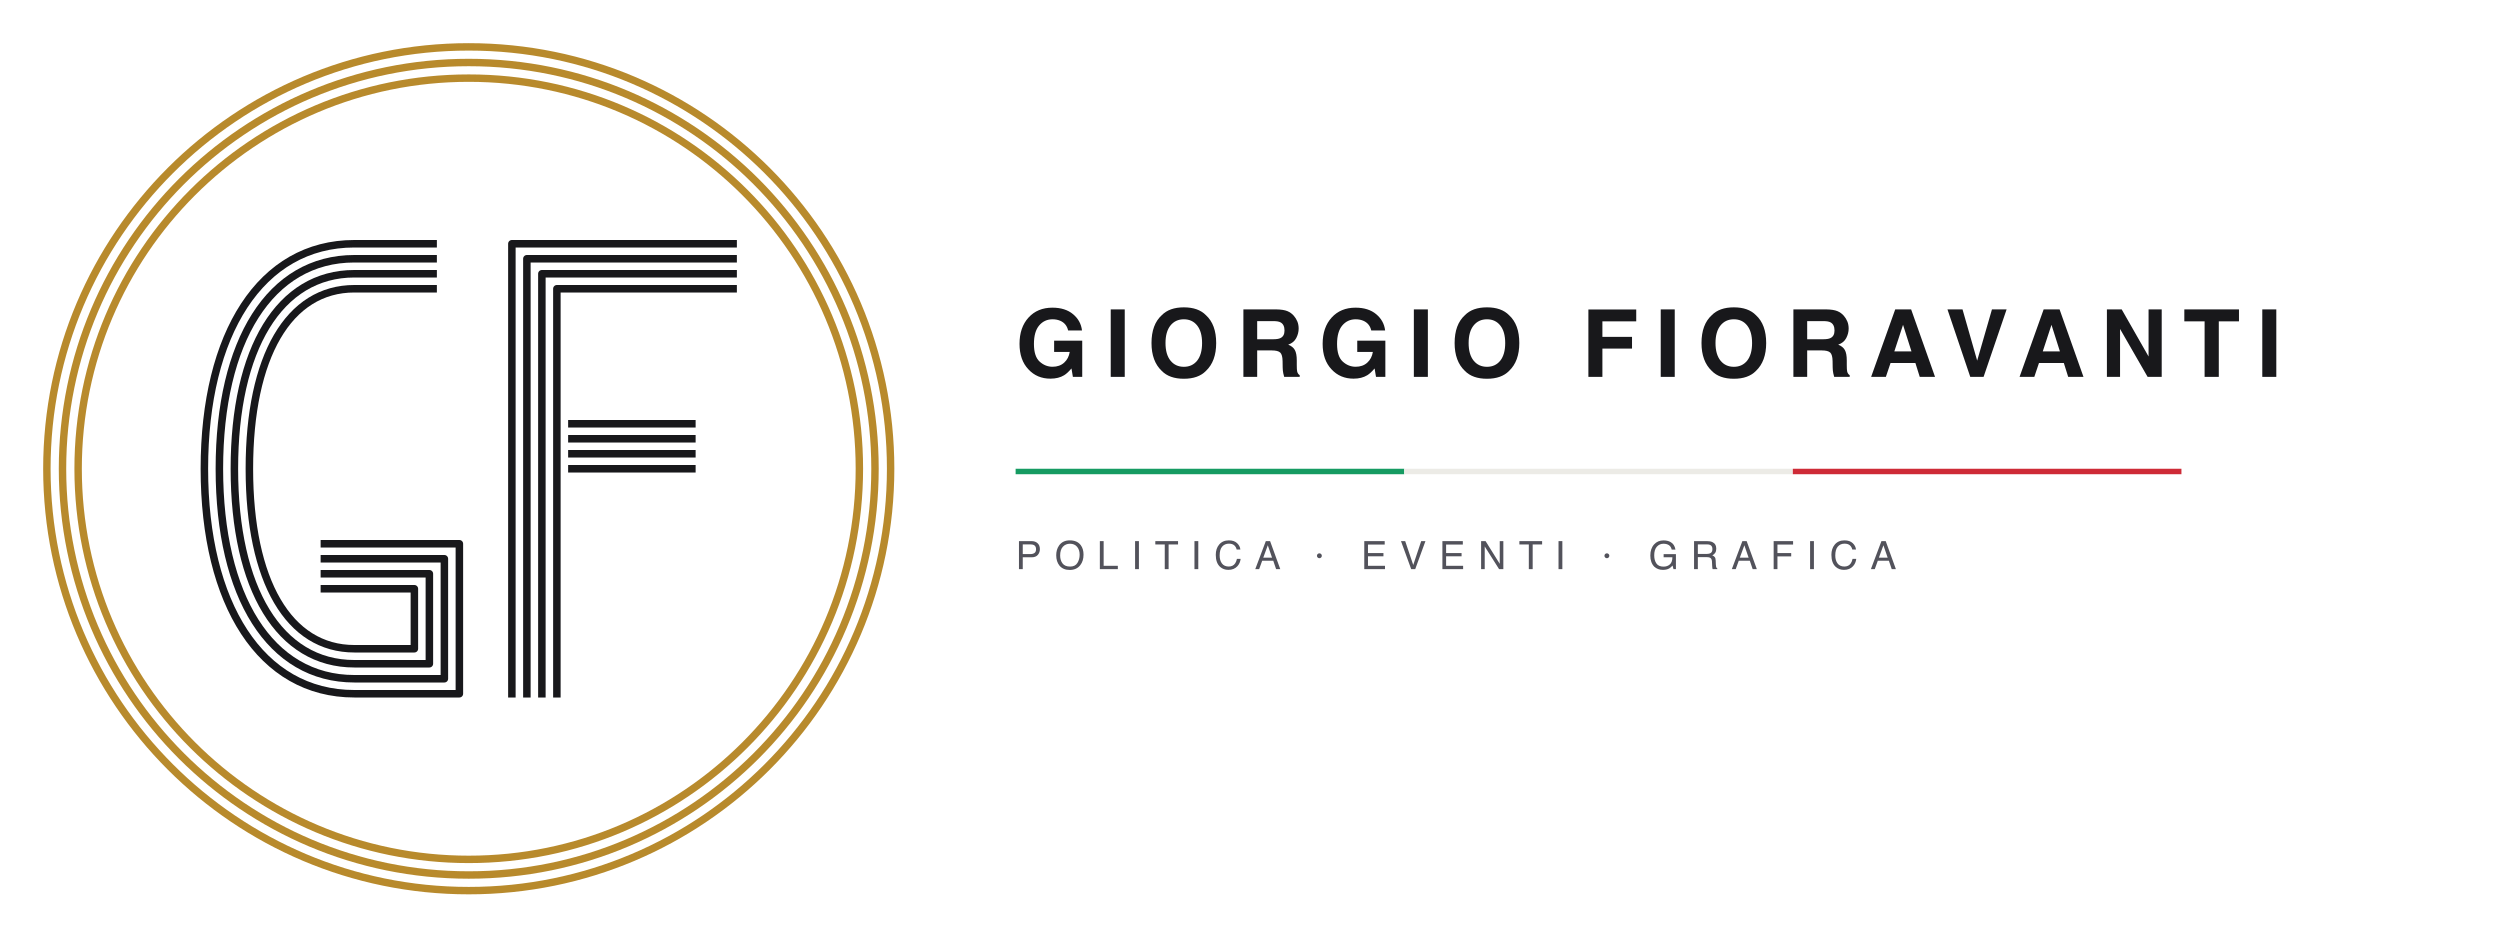
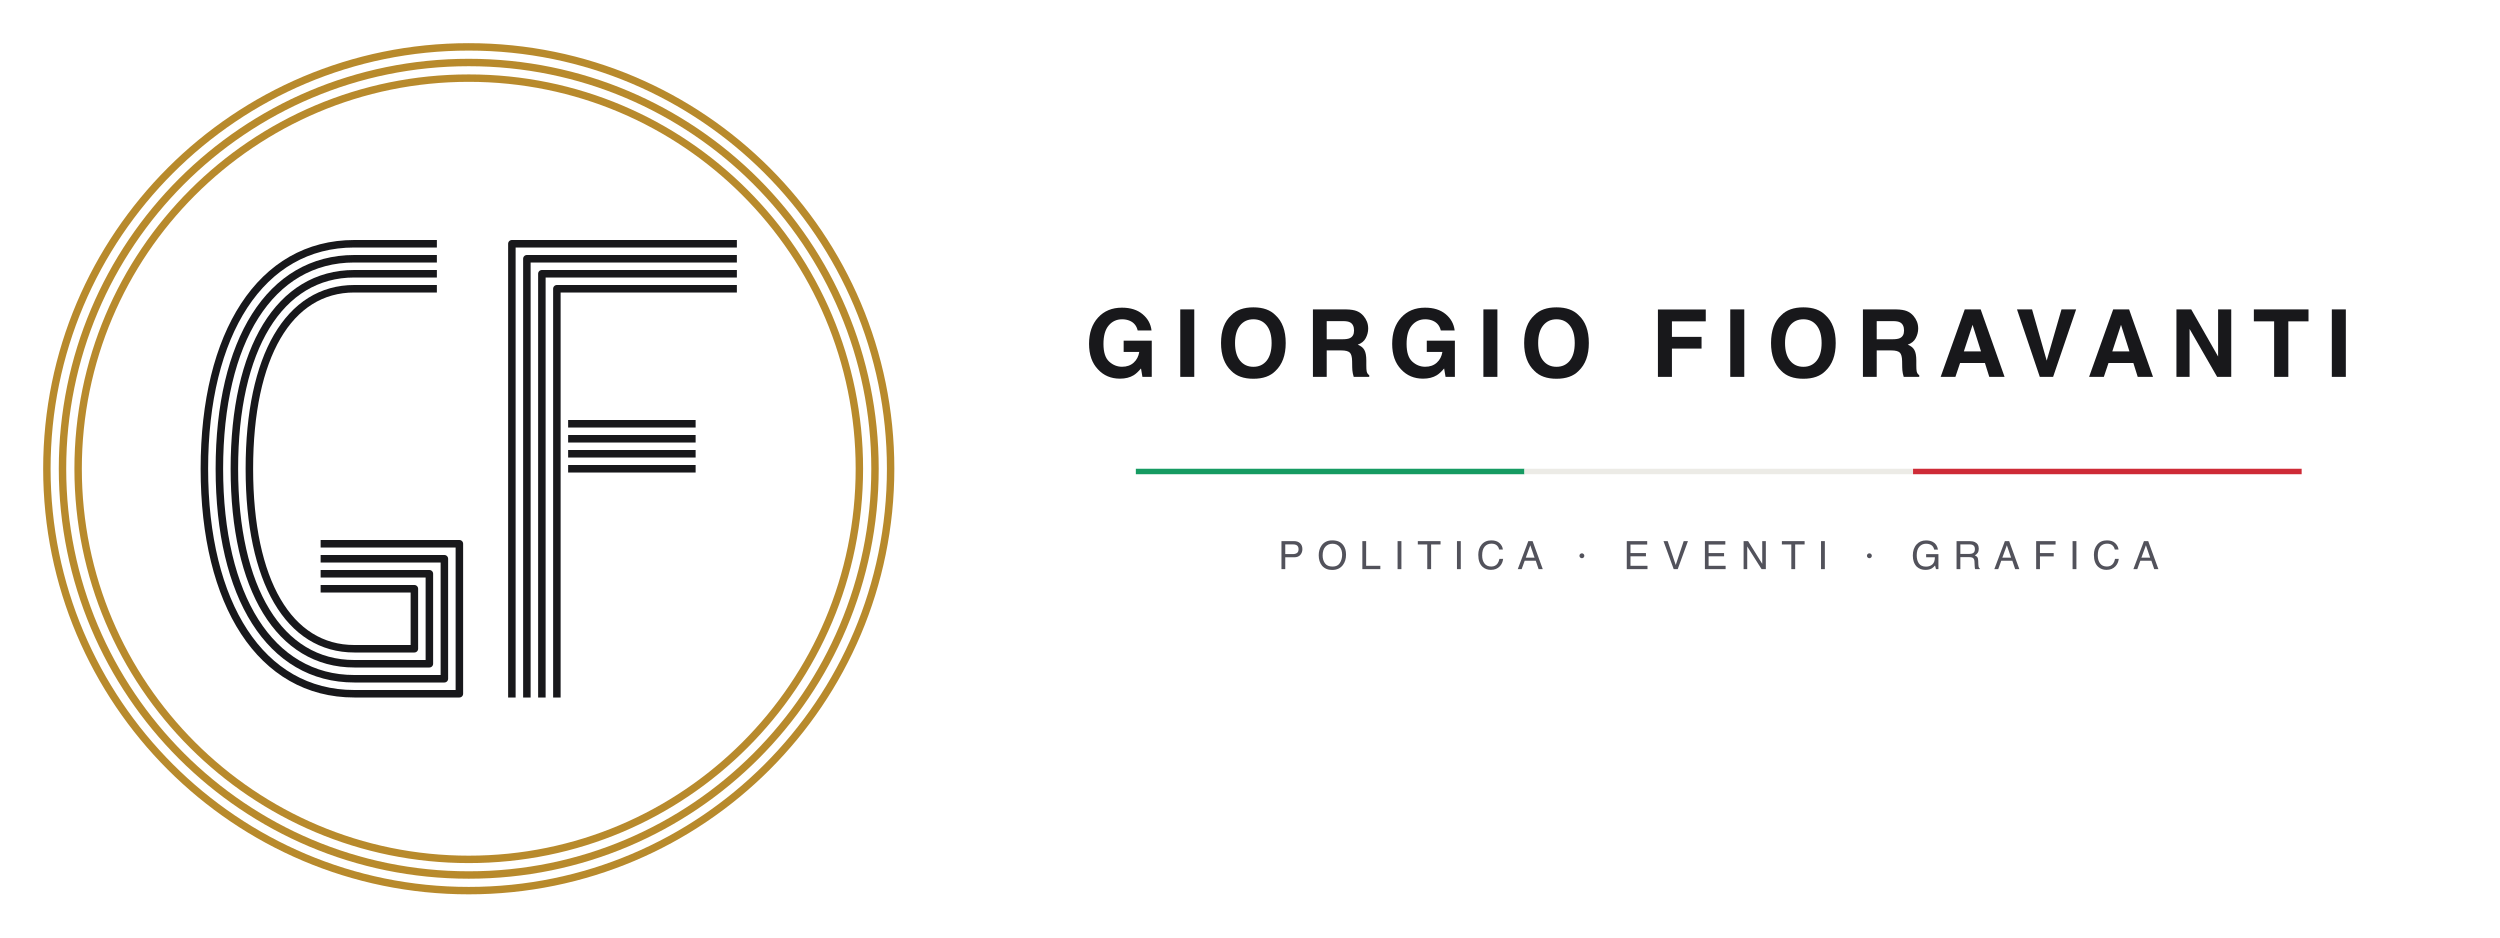
<svg xmlns="http://www.w3.org/2000/svg" xmlns:xlink="http://www.w3.org/1999/xlink" viewBox="0 0 1600 600" role="img" aria-labelledby="title desc">
  <circle cx="300" cy="300" r="270" fill="none" stroke="#B88A2C" stroke-width="4.75" />
  <circle cx="300" cy="300" r="260" fill="none" stroke="#B88A2C" stroke-width="4.75" />
  <circle cx="300" cy="300" r="250" fill="none" stroke="#B88A2C" stroke-width="4.75" />
  <g transform="translate(300 300) scale(1.2) translate(23 0)" fill="none" stroke="#18181B" stroke-width="4" stroke-linecap="square" stroke-linejoin="round">
    <path d="M-42-120H-84C-134-120-164-72-164 0S-134 120-84 120H-28V40H-100" />
    <path d="M-42-112H-84C-129-112-156-68-156 0S-129 112-84 112H-36V48H-100" />
    <path d="M-42-104H-84C-124-104-148-64-148 0S-124 104-84 104H-44V56H-100" />
    <path d="M-42-96H-84C-119-96-140-60-140 0S-119 96-84 96H-52V64H-100" />
    <path d="M0 120V-120H118" />
    <path d="M8 120V-112H118" />
    <path d="M16 120V-104H118" />
    <path d="M24 120V-96H118" />
    <path d="M32-24H96" />
    <path d="M32-16H96" />
    <path d="M32-8H96" />
    <path d="M32 0H96" />
  </g>
-   <g transform="translate(650 195)">
+   <g transform="translate(694.5 195)">
    <defs>
      <g>
        <g id="horizontal-color-transparent-name-glyph-0-0">
          <path d="M 31.055 -1.055 C 28.672 0.41 25.742 1.141 22.266 1.141 C 16.543 1.141 11.855 -0.84 8.203 -4.805 C 4.395 -8.789 2.492 -14.238 2.492 -21.152 C 2.492 -28.145 4.414 -33.75 8.262 -37.969 C 12.109 -42.188 17.195 -44.297 23.523 -44.297 C 29.012 -44.297 33.422 -42.906 36.754 -40.121 C 40.082 -37.34 41.992 -33.867 42.48 -29.707 L 33.602 -29.707 C 32.918 -32.656 31.25 -34.719 28.594 -35.891 C 27.109 -36.535 25.461 -36.855 23.641 -36.855 C 20.164 -36.855 17.309 -35.543 15.074 -32.914 C 12.836 -30.289 11.719 -26.336 11.719 -21.062 C 11.719 -15.75 12.93 -11.992 15.352 -9.785 C 17.773 -7.578 20.527 -6.477 23.613 -6.477 C 26.641 -6.477 29.121 -7.348 31.055 -9.098 C 32.988 -10.844 34.18 -13.133 34.629 -15.969 L 24.641 -15.969 L 24.641 -23.172 L 42.625 -23.172 L 42.625 0 L 36.648 0 L 35.742 -5.391 C 34.004 -3.34 32.441 -1.895 31.055 -1.055 Z M 31.055 -1.055 " />
        </g>
        <g id="horizontal-color-transparent-name-glyph-0-1">
          <path d="M 3.867 -43.184 L 12.832 -43.184 L 12.832 0 L 3.867 0 Z M 3.867 -43.184 " />
        </g>
        <g id="horizontal-color-transparent-name-glyph-0-2">
          <path d="M 23.672 1.203 C 17.5 1.203 12.781 -0.477 9.523 -3.836 C 5.148 -7.957 2.961 -13.898 2.961 -21.648 C 2.961 -29.559 5.148 -35.5 9.523 -39.461 C 12.785 -42.82 17.5 -44.5 23.672 -44.5 C 29.844 -44.5 34.562 -42.82 37.82 -39.461 C 42.176 -35.496 44.355 -29.562 44.355 -21.648 C 44.355 -13.895 42.18 -7.961 37.82 -3.836 C 34.559 -0.477 29.844 1.203 23.672 1.203 Z M 32.195 -10.398 C 34.285 -13.035 35.332 -16.789 35.332 -21.648 C 35.332 -26.492 34.281 -30.238 32.184 -32.887 C 30.082 -35.531 27.246 -36.855 23.672 -36.855 C 20.098 -36.855 17.246 -35.539 15.117 -32.898 C 12.988 -30.262 11.922 -26.516 11.922 -21.648 C 11.922 -16.785 12.988 -13.039 15.117 -10.398 C 17.246 -7.762 20.098 -6.445 23.672 -6.445 C 27.246 -6.445 30.086 -7.766 32.195 -10.398 Z M 32.195 -10.398 " />
        </g>
        <g id="horizontal-color-transparent-name-glyph-0-3">
          <path d="M 22.91 -16.934 L 13.594 -16.934 L 13.594 0 L 4.773 0 L 4.773 -43.184 L 25.957 -43.184 C 28.984 -43.125 31.312 -42.754 32.945 -42.07 C 34.574 -41.387 35.957 -40.383 37.09 -39.055 C 38.027 -37.961 38.77 -36.75 39.316 -35.422 C 39.863 -34.094 40.137 -32.578 40.137 -30.879 C 40.137 -28.828 39.617 -26.812 38.586 -24.828 C 37.551 -22.848 35.84 -21.445 33.457 -20.625 C 35.449 -19.824 36.859 -18.688 37.691 -17.211 C 38.52 -15.738 38.938 -13.484 38.938 -10.461 L 38.938 -7.559 C 38.938 -5.586 39.016 -4.25 39.172 -3.547 C 39.406 -2.434 39.953 -1.609 40.812 -1.086 L 40.812 0 L 30.879 0 C 30.605 -0.957 30.41 -1.727 30.293 -2.312 C 30.059 -3.523 29.93 -4.766 29.914 -6.035 L 29.852 -10.047 C 29.812 -12.801 29.312 -14.641 28.344 -15.555 C 27.379 -16.473 25.566 -16.934 22.91 -16.934 Z M 28.391 -24.785 C 30.188 -25.605 31.086 -27.227 31.086 -29.648 C 31.086 -32.266 30.215 -34.023 28.477 -34.922 C 27.5 -35.43 26.035 -35.684 24.082 -35.684 L 13.594 -35.684 L 13.594 -24.082 L 23.82 -24.082 C 25.852 -24.082 27.375 -24.316 28.391 -24.785 Z M 28.391 -24.785 " />
        </g>
        <g id="horizontal-color-transparent-name-glyph-0-4">
          <rect x="0" y="0" width="0" height="0" mask="url(#mask-0)" />
        </g>
        <g id="horizontal-color-transparent-name-glyph-0-5">
          <path d="M 35.188 -35.539 L 13.535 -35.539 L 13.535 -25.605 L 32.492 -25.605 L 32.492 -18.105 L 13.535 -18.105 L 13.535 0 L 4.57 0 L 4.57 -43.125 L 35.188 -43.125 Z M 35.188 -35.539 " />
        </g>
        <g id="horizontal-color-transparent-name-glyph-0-6">
          <path d="M 29.852 -8.875 L 13.945 -8.875 L 10.957 0 L 1.523 0 L 16.934 -43.184 L 27.129 -43.184 L 42.422 0 L 32.637 0 Z M 27.336 -16.32 L 21.945 -33.312 L 16.375 -16.32 Z M 27.336 -16.32 " />
        </g>
        <g id="horizontal-color-transparent-name-glyph-0-7">
          <path d="M 1.375 -43.184 L 11.016 -43.184 L 20.391 -10.398 L 29.852 -43.184 L 39.227 -43.184 L 24.492 0 L 15.969 0 Z M 1.375 -43.184 " />
        </g>
        <g id="horizontal-color-transparent-name-glyph-0-8">
          <path d="M 39.492 0 L 30.469 0 L 12.832 -30.672 L 12.832 0 L 4.422 0 L 4.422 -43.184 L 13.887 -43.184 L 31.086 -13.039 L 31.086 -43.184 L 39.492 -43.184 Z M 39.492 0 " />
        </g>
        <g id="horizontal-color-transparent-name-glyph-0-9">
          <path d="M 35.945 -43.184 L 35.945 -35.539 L 23.027 -35.539 L 23.027 0 L 13.945 0 L 13.945 -35.539 L 0.969 -35.539 L 0.969 -43.184 Z M 35.945 -43.184 " />
        </g>
      </g>
      <image id="horizontal-color-transparent-name-source-14" x="0" y="0" width="0" height="0" />
      <mask id="horizontal-color-transparent-name-mask-0">
        <use xlink:href="#horizontal-color-transparent-name-source-14" />
      </mask>
    </defs>
    <g fill="#18181B">
      <use xlink:href="#horizontal-color-transparent-name-glyph-0-0" x="0" y="46.201" />
      <use xlink:href="#horizontal-color-transparent-name-glyph-0-1" x="57" y="46.201" />
      <use xlink:href="#horizontal-color-transparent-name-glyph-0-2" x="84" y="46.201" />
      <use xlink:href="#horizontal-color-transparent-name-glyph-0-3" x="141" y="46.201" />
      <use xlink:href="#horizontal-color-transparent-name-glyph-0-0" x="194" y="46.201" />
      <use xlink:href="#horizontal-color-transparent-name-glyph-0-1" x="251" y="46.201" />
      <use xlink:href="#horizontal-color-transparent-name-glyph-0-2" x="278" y="46.201" />
      <use xlink:href="#horizontal-color-transparent-name-glyph-0-4" x="335" y="46.201" />
      <use xlink:href="#horizontal-color-transparent-name-glyph-0-5" x="362" y="46.201" />
      <use xlink:href="#horizontal-color-transparent-name-glyph-0-1" x="409" y="46.201" />
      <use xlink:href="#horizontal-color-transparent-name-glyph-0-2" x="436" y="46.201" />
      <use xlink:href="#horizontal-color-transparent-name-glyph-0-3" x="493" y="46.201" />
      <use xlink:href="#horizontal-color-transparent-name-glyph-0-6" x="546" y="46.201" />
      <use xlink:href="#horizontal-color-transparent-name-glyph-0-7" x="595" y="46.201" />
      <use xlink:href="#horizontal-color-transparent-name-glyph-0-6" x="641" y="46.201" />
      <use xlink:href="#horizontal-color-transparent-name-glyph-0-8" x="694" y="46.201" />
      <use xlink:href="#horizontal-color-transparent-name-glyph-0-9" x="747" y="46.201" />
      <use xlink:href="#horizontal-color-transparent-name-glyph-0-1" x="794" y="46.201" />
    </g>
  </g>
  <g>
-     <rect x="650" y="300" width="248.707" height="3.5" fill="#169B62" />
-     <rect x="898.707" y="300" width="248.707" height="3.5" fill="#ECEBE6" />
-     <rect x="1147.413" y="300" width="248.707" height="3.5" fill="#CE2B37" />
+     <rect x="726.94" y="300" width="248.707" height="3.5" fill="#169B62" />
+     <rect x="975.647" y="300" width="248.707" height="3.5" fill="#ECEBE6" />
+     <rect x="1224.353" y="300" width="248.707" height="3.5" fill="#CE2B37" />
  </g>
-   <g transform="translate(650 345)">
+   <g transform="translate(818 345)">
    <defs>
      <g>
        <g id="horizontal-color-transparent-subtitle-glyph-0-0">
          <path d="M 2.137 -17.934 L 10.203 -17.934 C 11.801 -17.934 13.086 -17.484 14.062 -16.582 C 15.039 -15.684 15.527 -14.422 15.527 -12.793 C 15.527 -11.395 15.094 -10.176 14.223 -9.137 C 13.352 -8.098 12.012 -7.582 10.203 -7.582 L 4.566 -7.582 L 4.566 0 L 2.137 0 Z M 13.074 -12.781 C 13.074 -14.098 12.586 -14.996 11.609 -15.465 C 11.07 -15.719 10.336 -15.844 9.398 -15.844 L 4.566 -15.844 L 4.566 -9.633 L 9.398 -9.633 C 10.488 -9.633 11.375 -9.863 12.055 -10.328 C 12.734 -10.793 13.074 -11.609 13.074 -12.781 Z M 13.074 -12.781 " />
        </g>
        <g id="horizontal-color-transparent-subtitle-glyph-0-1">
          <path d="M 9.645 -18.422 C 12.809 -18.422 15.152 -17.402 16.676 -15.367 C 17.863 -13.781 18.457 -11.75 18.457 -9.277 C 18.457 -6.602 17.777 -4.375 16.418 -2.602 C 14.824 -0.516 12.547 0.523 9.594 0.523 C 6.836 0.523 4.668 -0.387 3.09 -2.211 C 1.68 -3.969 0.977 -6.188 0.977 -8.875 C 0.977 -11.301 1.578 -13.375 2.781 -15.102 C 4.328 -17.312 6.617 -18.422 9.645 -18.422 Z M 9.887 -1.648 C 12.027 -1.648 13.578 -2.414 14.531 -3.949 C 15.488 -5.484 15.969 -7.246 15.969 -9.242 C 15.969 -11.348 15.414 -13.047 14.312 -14.332 C 13.211 -15.617 11.703 -16.258 9.789 -16.258 C 7.934 -16.258 6.422 -15.621 5.25 -14.348 C 4.078 -13.074 3.492 -11.199 3.492 -8.715 C 3.492 -6.73 3.992 -5.055 5 -3.691 C 6.004 -2.328 7.633 -1.648 9.887 -1.648 Z M 9.887 -1.648 " />
        </g>
        <g id="horizontal-color-transparent-subtitle-glyph-0-2">
          <path d="M 1.906 -17.934 L 4.332 -17.934 L 4.332 -2.137 L 13.414 -2.137 L 13.414 0 L 1.906 0 Z M 1.906 -17.934 " />
        </g>
        <g id="horizontal-color-transparent-subtitle-glyph-0-3">
          <path d="M 2.453 -17.934 L 4.906 -17.934 L 4.906 0 L 2.453 0 Z M 2.453 -17.934 " />
        </g>
        <g id="horizontal-color-transparent-subtitle-glyph-0-4">
          <path d="M 14.953 -17.934 L 14.953 -15.797 L 8.91 -15.797 L 8.91 0 L 6.445 0 L 6.445 -15.797 L 0.402 -15.797 L 0.402 -17.934 Z M 14.953 -17.934 " />
        </g>
        <g id="horizontal-color-transparent-subtitle-glyph-0-5">
          <path d="M 9.461 -18.422 C 11.73 -18.422 13.492 -17.82 14.746 -16.625 C 16 -15.43 16.695 -14.07 16.832 -12.547 L 14.465 -12.547 C 14.195 -13.703 13.66 -14.621 12.859 -15.297 C 12.059 -15.973 10.934 -16.309 9.484 -16.309 C 7.719 -16.309 6.293 -15.688 5.207 -14.445 C 4.121 -13.207 3.578 -11.305 3.578 -8.742 C 3.578 -6.641 4.066 -4.938 5.047 -3.633 C 6.027 -2.324 7.492 -1.672 9.438 -1.672 C 11.227 -1.672 12.59 -2.359 13.523 -3.734 C 14.02 -4.461 14.391 -5.41 14.637 -6.594 L 17.004 -6.594 C 16.793 -4.703 16.094 -3.121 14.906 -1.844 C 13.48 -0.305 11.559 0.465 9.145 0.465 C 7.059 0.465 5.309 -0.168 3.895 -1.43 C 2.031 -3.098 1.098 -5.672 1.098 -9.156 C 1.098 -11.801 1.797 -13.969 3.199 -15.66 C 4.711 -17.5 6.801 -18.422 9.461 -18.422 Z M 9.461 -18.422 " />
        </g>
        <g id="horizontal-color-transparent-subtitle-glyph-0-6">
          <path d="M 11.109 -7.348 L 8.387 -15.27 L 5.492 -7.348 Z M 7.117 -17.934 L 9.863 -17.934 L 16.371 0 L 13.707 0 L 11.891 -5.371 L 4.797 -5.371 L 2.855 0 L 0.367 0 Z M 7.117 -17.934 " />
        </g>
        <g id="horizontal-color-transparent-subtitle-glyph-0-7">
          <rect x="0" y="0" width="0" height="0" mask="url(#mask-0)" />
        </g>
        <g id="horizontal-color-transparent-subtitle-glyph-0-8">
          <path d="M 3.406 -10.121 C 3.844 -10.121 4.215 -9.969 4.516 -9.66 C 4.816 -9.355 4.969 -8.988 4.969 -8.559 C 4.969 -8.125 4.816 -7.758 4.512 -7.453 C 4.207 -7.148 3.836 -6.996 3.406 -6.996 C 2.977 -6.996 2.605 -7.148 2.301 -7.453 C 1.996 -7.758 1.844 -8.125 1.844 -8.559 C 1.844 -8.988 1.992 -9.355 2.297 -9.66 C 2.598 -9.965 2.965 -10.121 3.406 -10.121 Z M 3.406 -10.121 " />
        </g>
        <g id="horizontal-color-transparent-subtitle-glyph-0-9">
          <path d="M 2.137 -17.934 L 15.211 -17.934 L 15.211 -15.734 L 4.504 -15.734 L 4.504 -10.289 L 14.406 -10.289 L 14.406 -8.215 L 4.504 -8.215 L 4.504 -2.137 L 15.395 -2.137 L 15.395 0 L 2.137 0 Z M 2.137 -17.934 " />
        </g>
        <g id="horizontal-color-transparent-subtitle-glyph-0-10">
          <path d="M 3.32 -17.934 L 8.473 -2.66 L 13.562 -17.934 L 16.285 -17.934 L 9.742 0 L 7.164 0 L 0.633 -17.934 Z M 3.32 -17.934 " />
        </g>
        <g id="horizontal-color-transparent-subtitle-glyph-0-11">
          <path d="M 1.906 -17.934 L 4.773 -17.934 L 13.832 -3.406 L 13.832 -17.934 L 16.137 -17.934 L 16.137 0 L 13.414 0 L 4.223 -14.516 L 4.223 0 L 1.906 0 Z M 1.906 -17.934 " />
        </g>
        <g id="horizontal-color-transparent-subtitle-glyph-0-12">
          <path d="M 9.656 -18.395 C 11.34 -18.395 12.797 -18.07 14.027 -17.418 C 15.809 -16.484 16.898 -14.844 17.297 -12.5 L 14.891 -12.5 C 14.598 -13.809 13.992 -14.766 13.074 -15.363 C 12.156 -15.961 10.996 -16.258 9.594 -16.258 C 7.934 -16.258 6.535 -15.637 5.402 -14.391 C 4.266 -13.148 3.699 -11.293 3.699 -8.824 C 3.699 -6.691 4.168 -4.957 5.102 -3.621 C 6.039 -2.281 7.562 -1.609 9.68 -1.609 C 11.301 -1.609 12.641 -2.082 13.703 -3.02 C 14.766 -3.961 15.309 -5.48 15.332 -7.582 L 9.719 -7.582 L 9.719 -9.594 L 17.59 -9.594 L 17.59 0 L 16.027 0 L 15.441 -2.309 C 14.621 -1.406 13.891 -0.777 13.258 -0.426 C 12.191 0.176 10.836 0.477 9.191 0.477 C 7.066 0.477 5.242 -0.211 3.711 -1.586 C 2.043 -3.312 1.207 -5.68 1.207 -8.691 C 1.207 -11.695 2.023 -14.082 3.648 -15.855 C 5.195 -17.551 7.199 -18.395 9.656 -18.395 Z M 9.656 -18.395 " />
        </g>
        <g id="horizontal-color-transparent-subtitle-glyph-0-13">
          <path d="M 10.242 -9.719 C 11.383 -9.719 12.281 -9.945 12.945 -10.398 C 13.609 -10.855 13.941 -11.68 13.941 -12.867 C 13.941 -14.145 13.477 -15.016 12.547 -15.477 C 12.051 -15.723 11.391 -15.844 10.559 -15.844 L 4.625 -15.844 L 4.625 -9.719 Z M 2.195 -17.934 L 10.5 -17.934 C 11.867 -17.934 12.992 -17.734 13.879 -17.336 C 15.562 -16.57 16.406 -15.156 16.406 -13.098 C 16.406 -12.023 16.184 -11.145 15.742 -10.461 C 15.297 -9.777 14.676 -9.227 13.879 -8.812 C 14.578 -8.527 15.105 -8.156 15.461 -7.691 C 15.812 -7.227 16.012 -6.473 16.051 -5.434 L 16.137 -3.027 C 16.16 -2.344 16.219 -1.836 16.309 -1.5 C 16.453 -0.93 16.715 -0.566 17.09 -0.402 L 17.09 0 L 14.109 0 C 14.031 -0.156 13.965 -0.355 13.914 -0.598 C 13.867 -0.844 13.828 -1.312 13.793 -2.016 L 13.648 -5.004 C 13.59 -6.176 13.156 -6.961 12.34 -7.359 C 11.875 -7.578 11.148 -7.691 10.156 -7.691 L 4.625 -7.691 L 4.625 0 L 2.195 0 Z M 2.195 -17.934 " />
        </g>
        <g id="horizontal-color-transparent-subtitle-glyph-0-14">
          <path d="M 2.137 -17.934 L 14.574 -17.934 L 14.574 -15.734 L 4.566 -15.734 L 4.566 -10.289 L 13.367 -10.289 L 13.367 -8.156 L 4.566 -8.156 L 4.566 0 L 2.137 0 Z M 2.137 -17.934 " />
        </g>
      </g>
      <image id="horizontal-color-transparent-subtitle-source-17" x="0" y="0" width="0" height="0" />
      <mask id="horizontal-color-transparent-subtitle-mask-0">
        <use xlink:href="#horizontal-color-transparent-subtitle-source-17" />
      </mask>
    </defs>
    <g fill="#52525B">
      <use xlink:href="#horizontal-color-transparent-subtitle-glyph-0-0" x="0" y="19.251" />
      <use xlink:href="#horizontal-color-transparent-subtitle-glyph-0-1" x="25" y="19.251" />
      <use xlink:href="#horizontal-color-transparent-subtitle-glyph-0-2" x="52" y="19.251" />
      <use xlink:href="#horizontal-color-transparent-subtitle-glyph-0-3" x="74" y="19.251" />
      <use xlink:href="#horizontal-color-transparent-subtitle-glyph-0-4" x="89" y="19.251" />
      <use xlink:href="#horizontal-color-transparent-subtitle-glyph-0-3" x="112" y="19.251" />
      <use xlink:href="#horizontal-color-transparent-subtitle-glyph-0-5" x="127" y="19.251" />
      <use xlink:href="#horizontal-color-transparent-subtitle-glyph-0-6" x="153" y="19.251" />
      <use xlink:href="#horizontal-color-transparent-subtitle-glyph-0-7" x="176" y="19.251" />
      <use xlink:href="#horizontal-color-transparent-subtitle-glyph-0-8" x="191" y="19.251" />
      <use xlink:href="#horizontal-color-transparent-subtitle-glyph-0-7" x="206" y="19.251" />
      <use xlink:href="#horizontal-color-transparent-subtitle-glyph-0-9" x="221" y="19.251" />
      <use xlink:href="#horizontal-color-transparent-subtitle-glyph-0-10" x="246" y="19.251" />
      <use xlink:href="#horizontal-color-transparent-subtitle-glyph-0-9" x="271" y="19.251" />
      <use xlink:href="#horizontal-color-transparent-subtitle-glyph-0-11" x="296" y="19.251" />
      <use xlink:href="#horizontal-color-transparent-subtitle-glyph-0-4" x="322" y="19.251" />
      <use xlink:href="#horizontal-color-transparent-subtitle-glyph-0-3" x="345" y="19.251" />
      <use xlink:href="#horizontal-color-transparent-subtitle-glyph-0-7" x="360" y="19.251" />
      <use xlink:href="#horizontal-color-transparent-subtitle-glyph-0-8" x="375" y="19.251" />
      <use xlink:href="#horizontal-color-transparent-subtitle-glyph-0-7" x="390" y="19.251" />
      <use xlink:href="#horizontal-color-transparent-subtitle-glyph-0-12" x="405" y="19.251" />
      <use xlink:href="#horizontal-color-transparent-subtitle-glyph-0-13" x="432" y="19.251" />
      <use xlink:href="#horizontal-color-transparent-subtitle-glyph-0-6" x="458" y="19.251" />
      <use xlink:href="#horizontal-color-transparent-subtitle-glyph-0-14" x="483" y="19.251" />
      <use xlink:href="#horizontal-color-transparent-subtitle-glyph-0-3" x="506" y="19.251" />
      <use xlink:href="#horizontal-color-transparent-subtitle-glyph-0-5" x="521" y="19.251" />
      <use xlink:href="#horizontal-color-transparent-subtitle-glyph-0-6" x="547" y="19.251" />
    </g>
  </g>
</svg>
